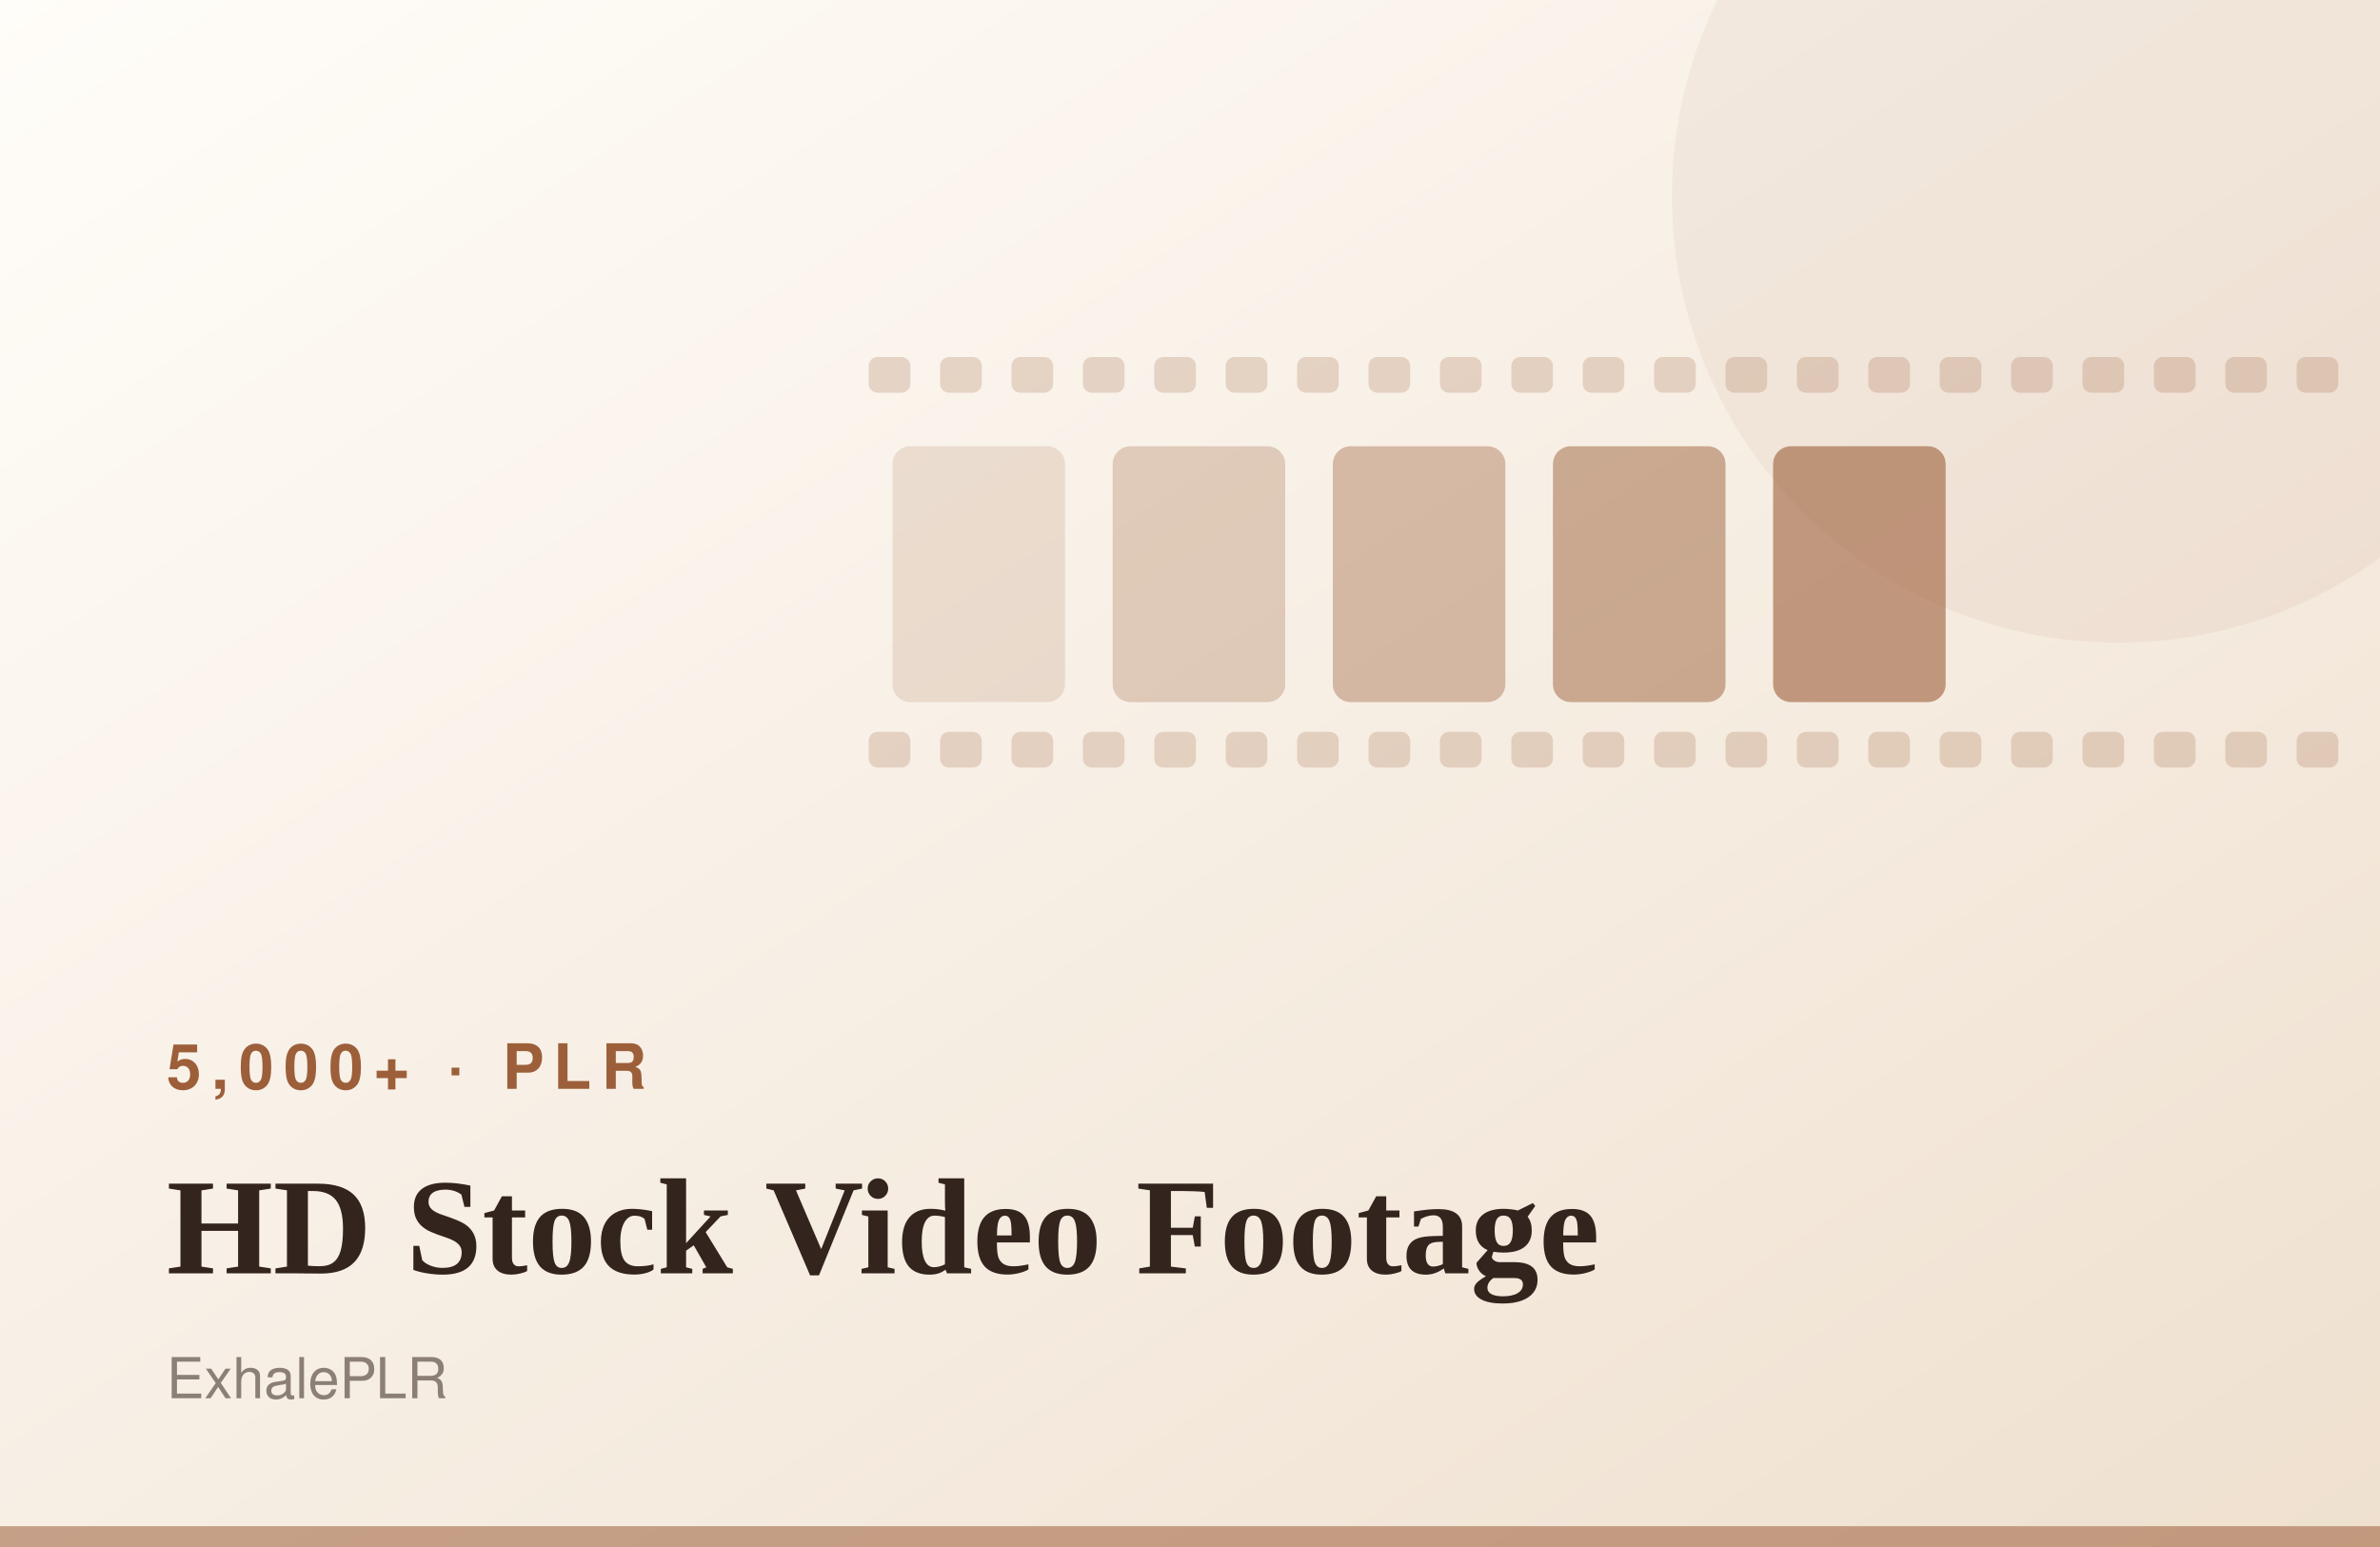
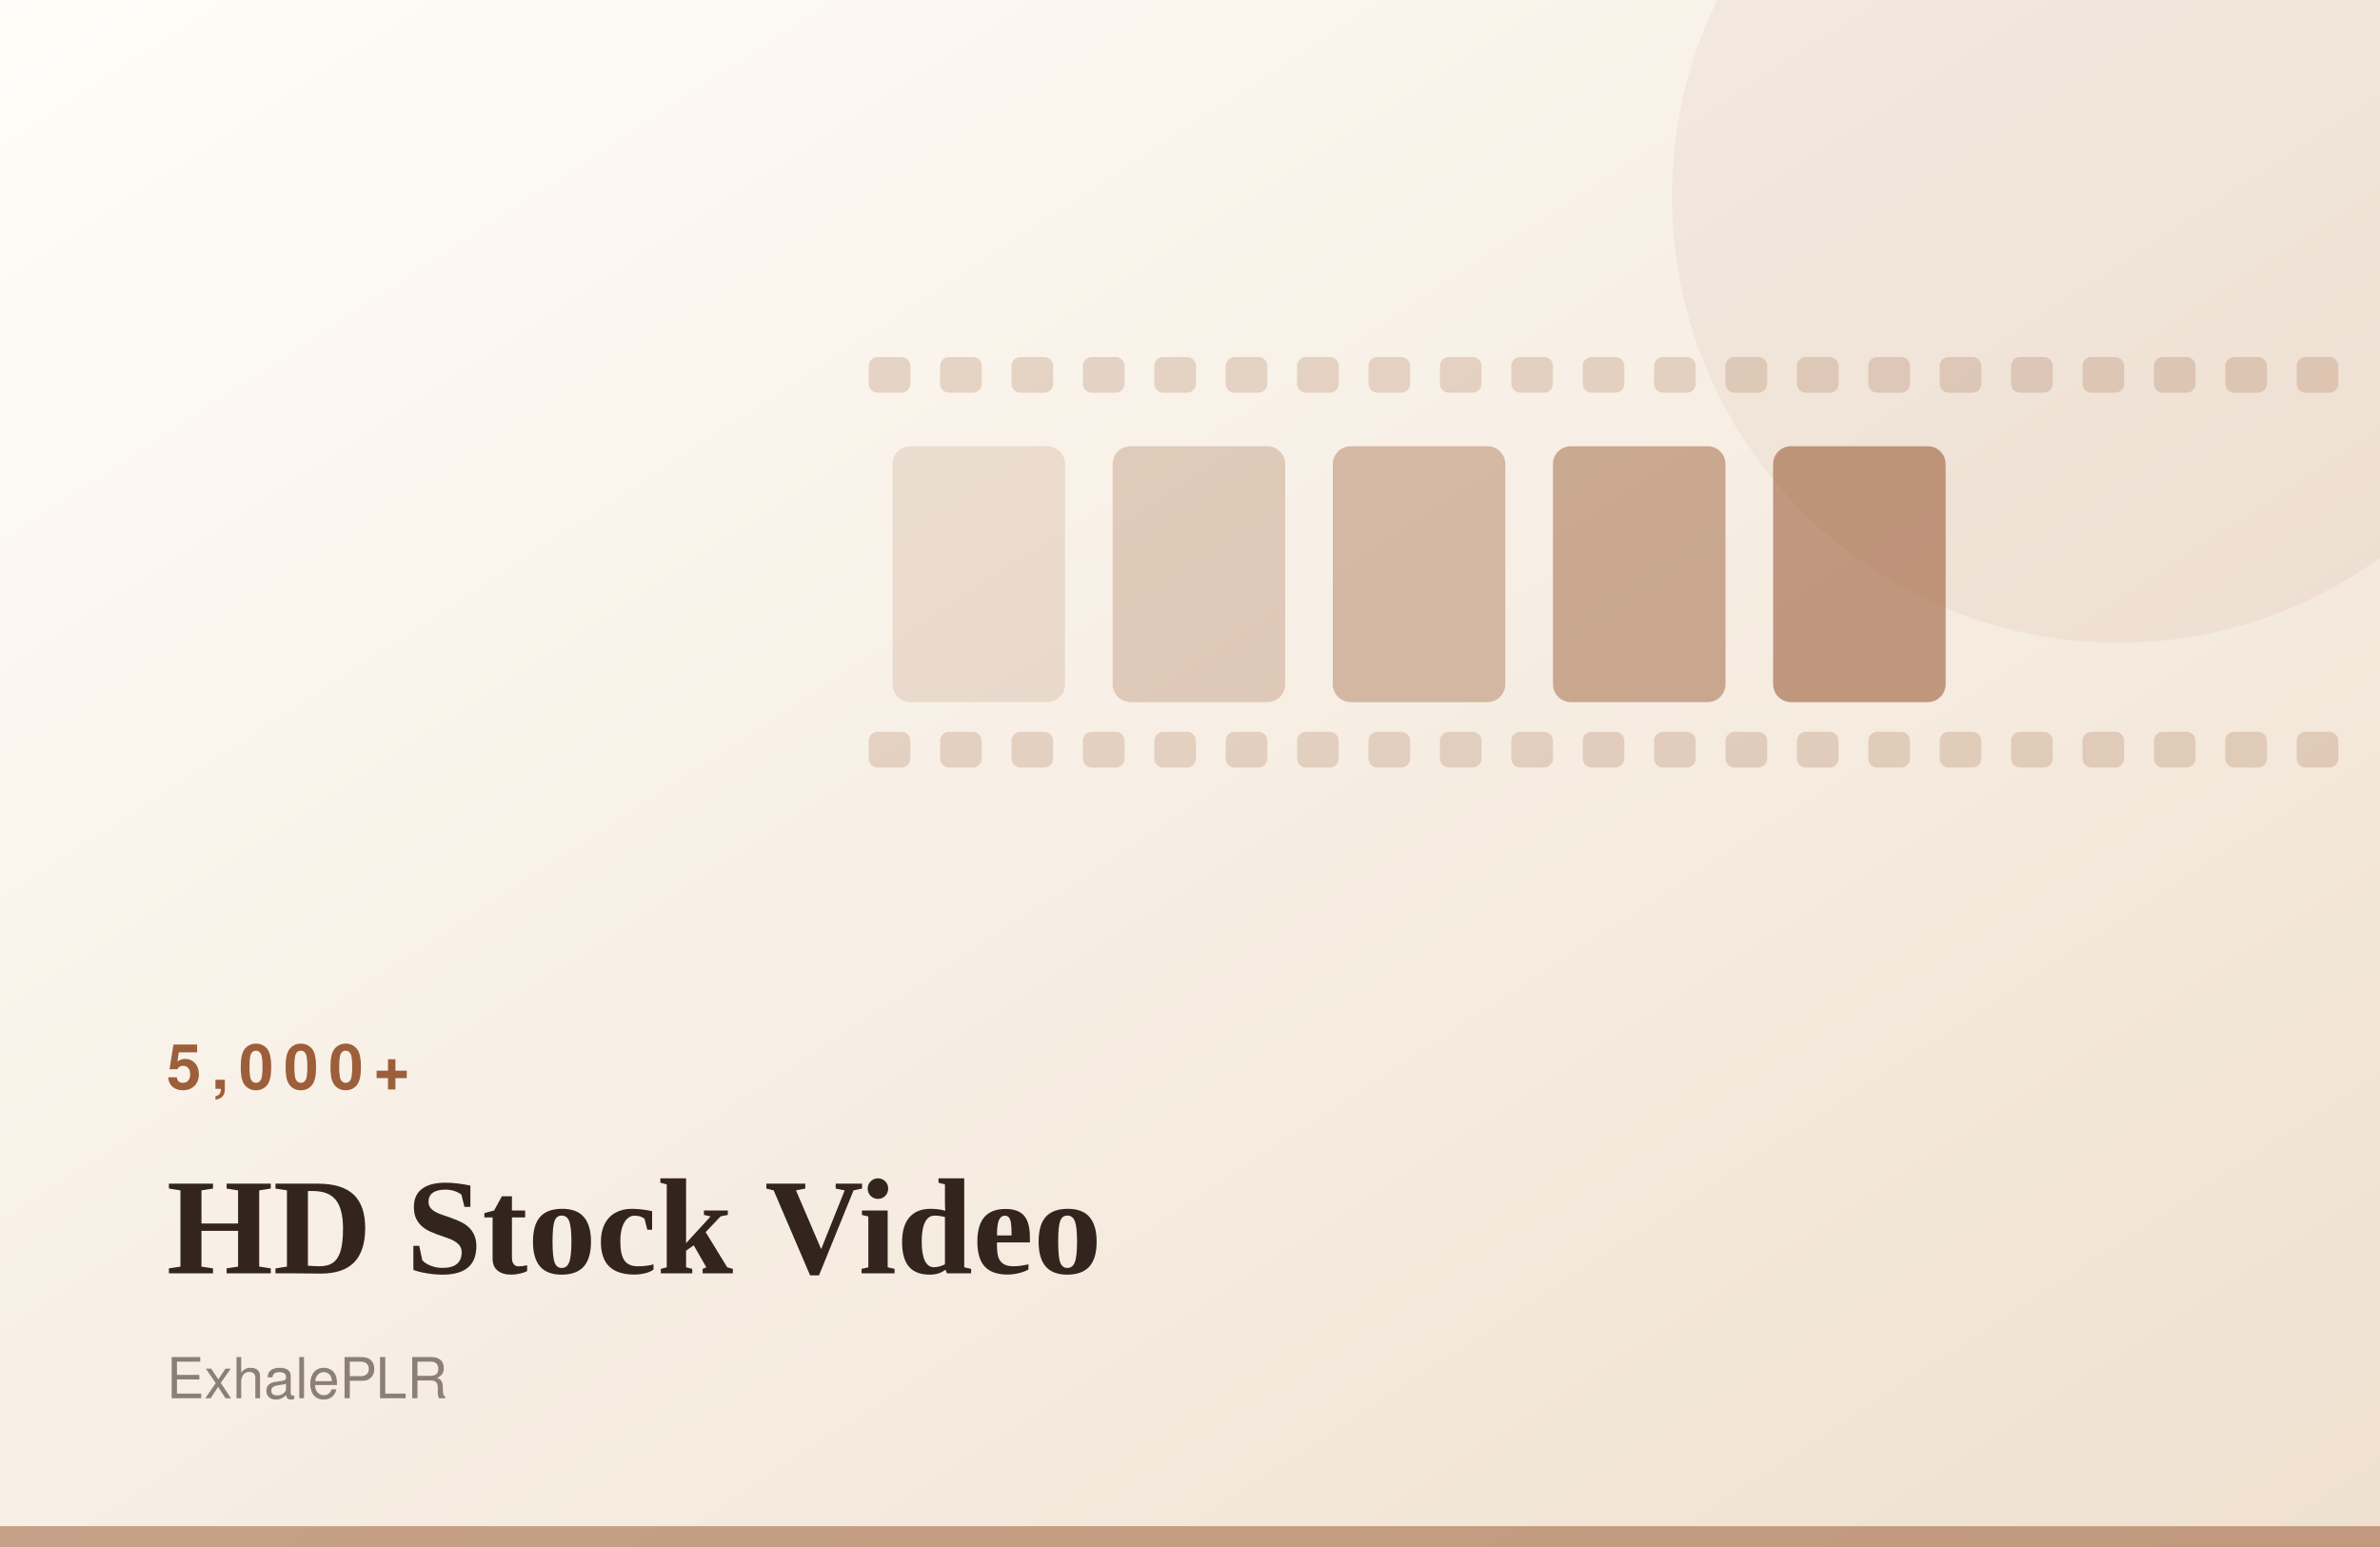
- <svg xmlns="http://www.w3.org/2000/svg" viewBox="0 0 800 520" width="800" height="520" role="img" aria-label="HD Stock Video Footage">
+ <svg xmlns="http://www.w3.org/2000/svg" viewBox="0 0 800 520" width="800" height="520" role="img" aria-label="5,000+ HD Stock Video">
  <defs>
-     <linearGradient id="bg" x1="0" y1="0" x2="1" y2="1">
+     <linearGradient id="g" x1="0" y1="0" x2="1" y2="1">
      <stop offset="0" stop-color="#fffdf9" />
      <stop offset="1" stop-color="#efe0cf" />
    </linearGradient>
  </defs>
-   <rect width="800" height="520" fill="url(#bg)" />
+   <rect width="800" height="520" fill="url(#g)" />
  <circle cx="712" cy="66" r="150" fill="#9c5f3a" opacity=".07" />
  <rect x="300" y="150" width="58" height="86" rx="6" fill="#9c5f3a" opacity="0.16" />
  <rect x="374" y="150" width="58" height="86" rx="6" fill="#9c5f3a" opacity="0.27" />
  <rect x="448" y="150" width="58" height="86" rx="6" fill="#9c5f3a" opacity="0.38" />
  <rect x="522" y="150" width="58" height="86" rx="6" fill="#9c5f3a" opacity="0.49" />
-   <rect x="596" y="150" width="58" height="86" rx="6" fill="#9c5f3a" opacity="0.6" />
+   <rect x="596" y="150" width="58" height="86" rx="6" fill="#9c5f3a" opacity="0.60" />
  <rect x="292" y="120" width="14" height="12" rx="3" fill="#9c5f3a" opacity=".22" />
  <rect x="292" y="246" width="14" height="12" rx="3" fill="#9c5f3a" opacity=".22" />
  <rect x="316" y="120" width="14" height="12" rx="3" fill="#9c5f3a" opacity=".22" />
  <rect x="316" y="246" width="14" height="12" rx="3" fill="#9c5f3a" opacity=".22" />
  <rect x="340" y="120" width="14" height="12" rx="3" fill="#9c5f3a" opacity=".22" />
  <rect x="340" y="246" width="14" height="12" rx="3" fill="#9c5f3a" opacity=".22" />
  <rect x="364" y="120" width="14" height="12" rx="3" fill="#9c5f3a" opacity=".22" />
  <rect x="364" y="246" width="14" height="12" rx="3" fill="#9c5f3a" opacity=".22" />
  <rect x="388" y="120" width="14" height="12" rx="3" fill="#9c5f3a" opacity=".22" />
  <rect x="388" y="246" width="14" height="12" rx="3" fill="#9c5f3a" opacity=".22" />
  <rect x="412" y="120" width="14" height="12" rx="3" fill="#9c5f3a" opacity=".22" />
  <rect x="412" y="246" width="14" height="12" rx="3" fill="#9c5f3a" opacity=".22" />
  <rect x="436" y="120" width="14" height="12" rx="3" fill="#9c5f3a" opacity=".22" />
  <rect x="436" y="246" width="14" height="12" rx="3" fill="#9c5f3a" opacity=".22" />
  <rect x="460" y="120" width="14" height="12" rx="3" fill="#9c5f3a" opacity=".22" />
  <rect x="460" y="246" width="14" height="12" rx="3" fill="#9c5f3a" opacity=".22" />
  <rect x="484" y="120" width="14" height="12" rx="3" fill="#9c5f3a" opacity=".22" />
  <rect x="484" y="246" width="14" height="12" rx="3" fill="#9c5f3a" opacity=".22" />
  <rect x="508" y="120" width="14" height="12" rx="3" fill="#9c5f3a" opacity=".22" />
  <rect x="508" y="246" width="14" height="12" rx="3" fill="#9c5f3a" opacity=".22" />
  <rect x="532" y="120" width="14" height="12" rx="3" fill="#9c5f3a" opacity=".22" />
  <rect x="532" y="246" width="14" height="12" rx="3" fill="#9c5f3a" opacity=".22" />
  <rect x="556" y="120" width="14" height="12" rx="3" fill="#9c5f3a" opacity=".22" />
  <rect x="556" y="246" width="14" height="12" rx="3" fill="#9c5f3a" opacity=".22" />
  <rect x="580" y="120" width="14" height="12" rx="3" fill="#9c5f3a" opacity=".22" />
  <rect x="580" y="246" width="14" height="12" rx="3" fill="#9c5f3a" opacity=".22" />
  <rect x="604" y="120" width="14" height="12" rx="3" fill="#9c5f3a" opacity=".22" />
  <rect x="604" y="246" width="14" height="12" rx="3" fill="#9c5f3a" opacity=".22" />
  <rect x="628" y="120" width="14" height="12" rx="3" fill="#9c5f3a" opacity=".22" />
  <rect x="628" y="246" width="14" height="12" rx="3" fill="#9c5f3a" opacity=".22" />
  <rect x="652" y="120" width="14" height="12" rx="3" fill="#9c5f3a" opacity=".22" />
  <rect x="652" y="246" width="14" height="12" rx="3" fill="#9c5f3a" opacity=".22" />
  <rect x="676" y="120" width="14" height="12" rx="3" fill="#9c5f3a" opacity=".22" />
  <rect x="676" y="246" width="14" height="12" rx="3" fill="#9c5f3a" opacity=".22" />
  <rect x="700" y="120" width="14" height="12" rx="3" fill="#9c5f3a" opacity=".22" />
  <rect x="700" y="246" width="14" height="12" rx="3" fill="#9c5f3a" opacity=".22" />
  <rect x="724" y="120" width="14" height="12" rx="3" fill="#9c5f3a" opacity=".22" />
  <rect x="724" y="246" width="14" height="12" rx="3" fill="#9c5f3a" opacity=".22" />
  <rect x="748" y="120" width="14" height="12" rx="3" fill="#9c5f3a" opacity=".22" />
  <rect x="748" y="246" width="14" height="12" rx="3" fill="#9c5f3a" opacity=".22" />
  <rect x="772" y="120" width="14" height="12" rx="3" fill="#9c5f3a" opacity=".22" />
  <rect x="772" y="246" width="14" height="12" rx="3" fill="#9c5f3a" opacity=".22" />
-   <g font-family="Georgia,'Times New Roman',serif">
-     <text x="56" y="366" font-size="21" fill="#9c5f3a" letter-spacing="3.4" font-family="Helvetica,Arial,sans-serif" font-weight="700">5,000+ · PLR</text>
-     <text x="56" y="428" font-size="46" fill="#33241e" font-weight="700">HD Stock Video Footage</text>
-   </g>
+   <text x="56" y="366" font-size="21" fill="#9c5f3a" letter-spacing="3.4" font-family="Helvetica,Arial,sans-serif" font-weight="700">5,000+</text>
+   <text x="56" y="428" font-size="46" fill="#33241e" font-family="Georgia,'Times New Roman',serif" font-weight="700">HD Stock Video</text>
  <text x="56" y="470" font-size="19" fill="#33241e" opacity=".55" font-family="Helvetica,Arial,sans-serif">ExhalePLR</text>
  <rect x="0" y="513" width="800" height="7" fill="#9c5f3a" opacity=".55" />
</svg>
